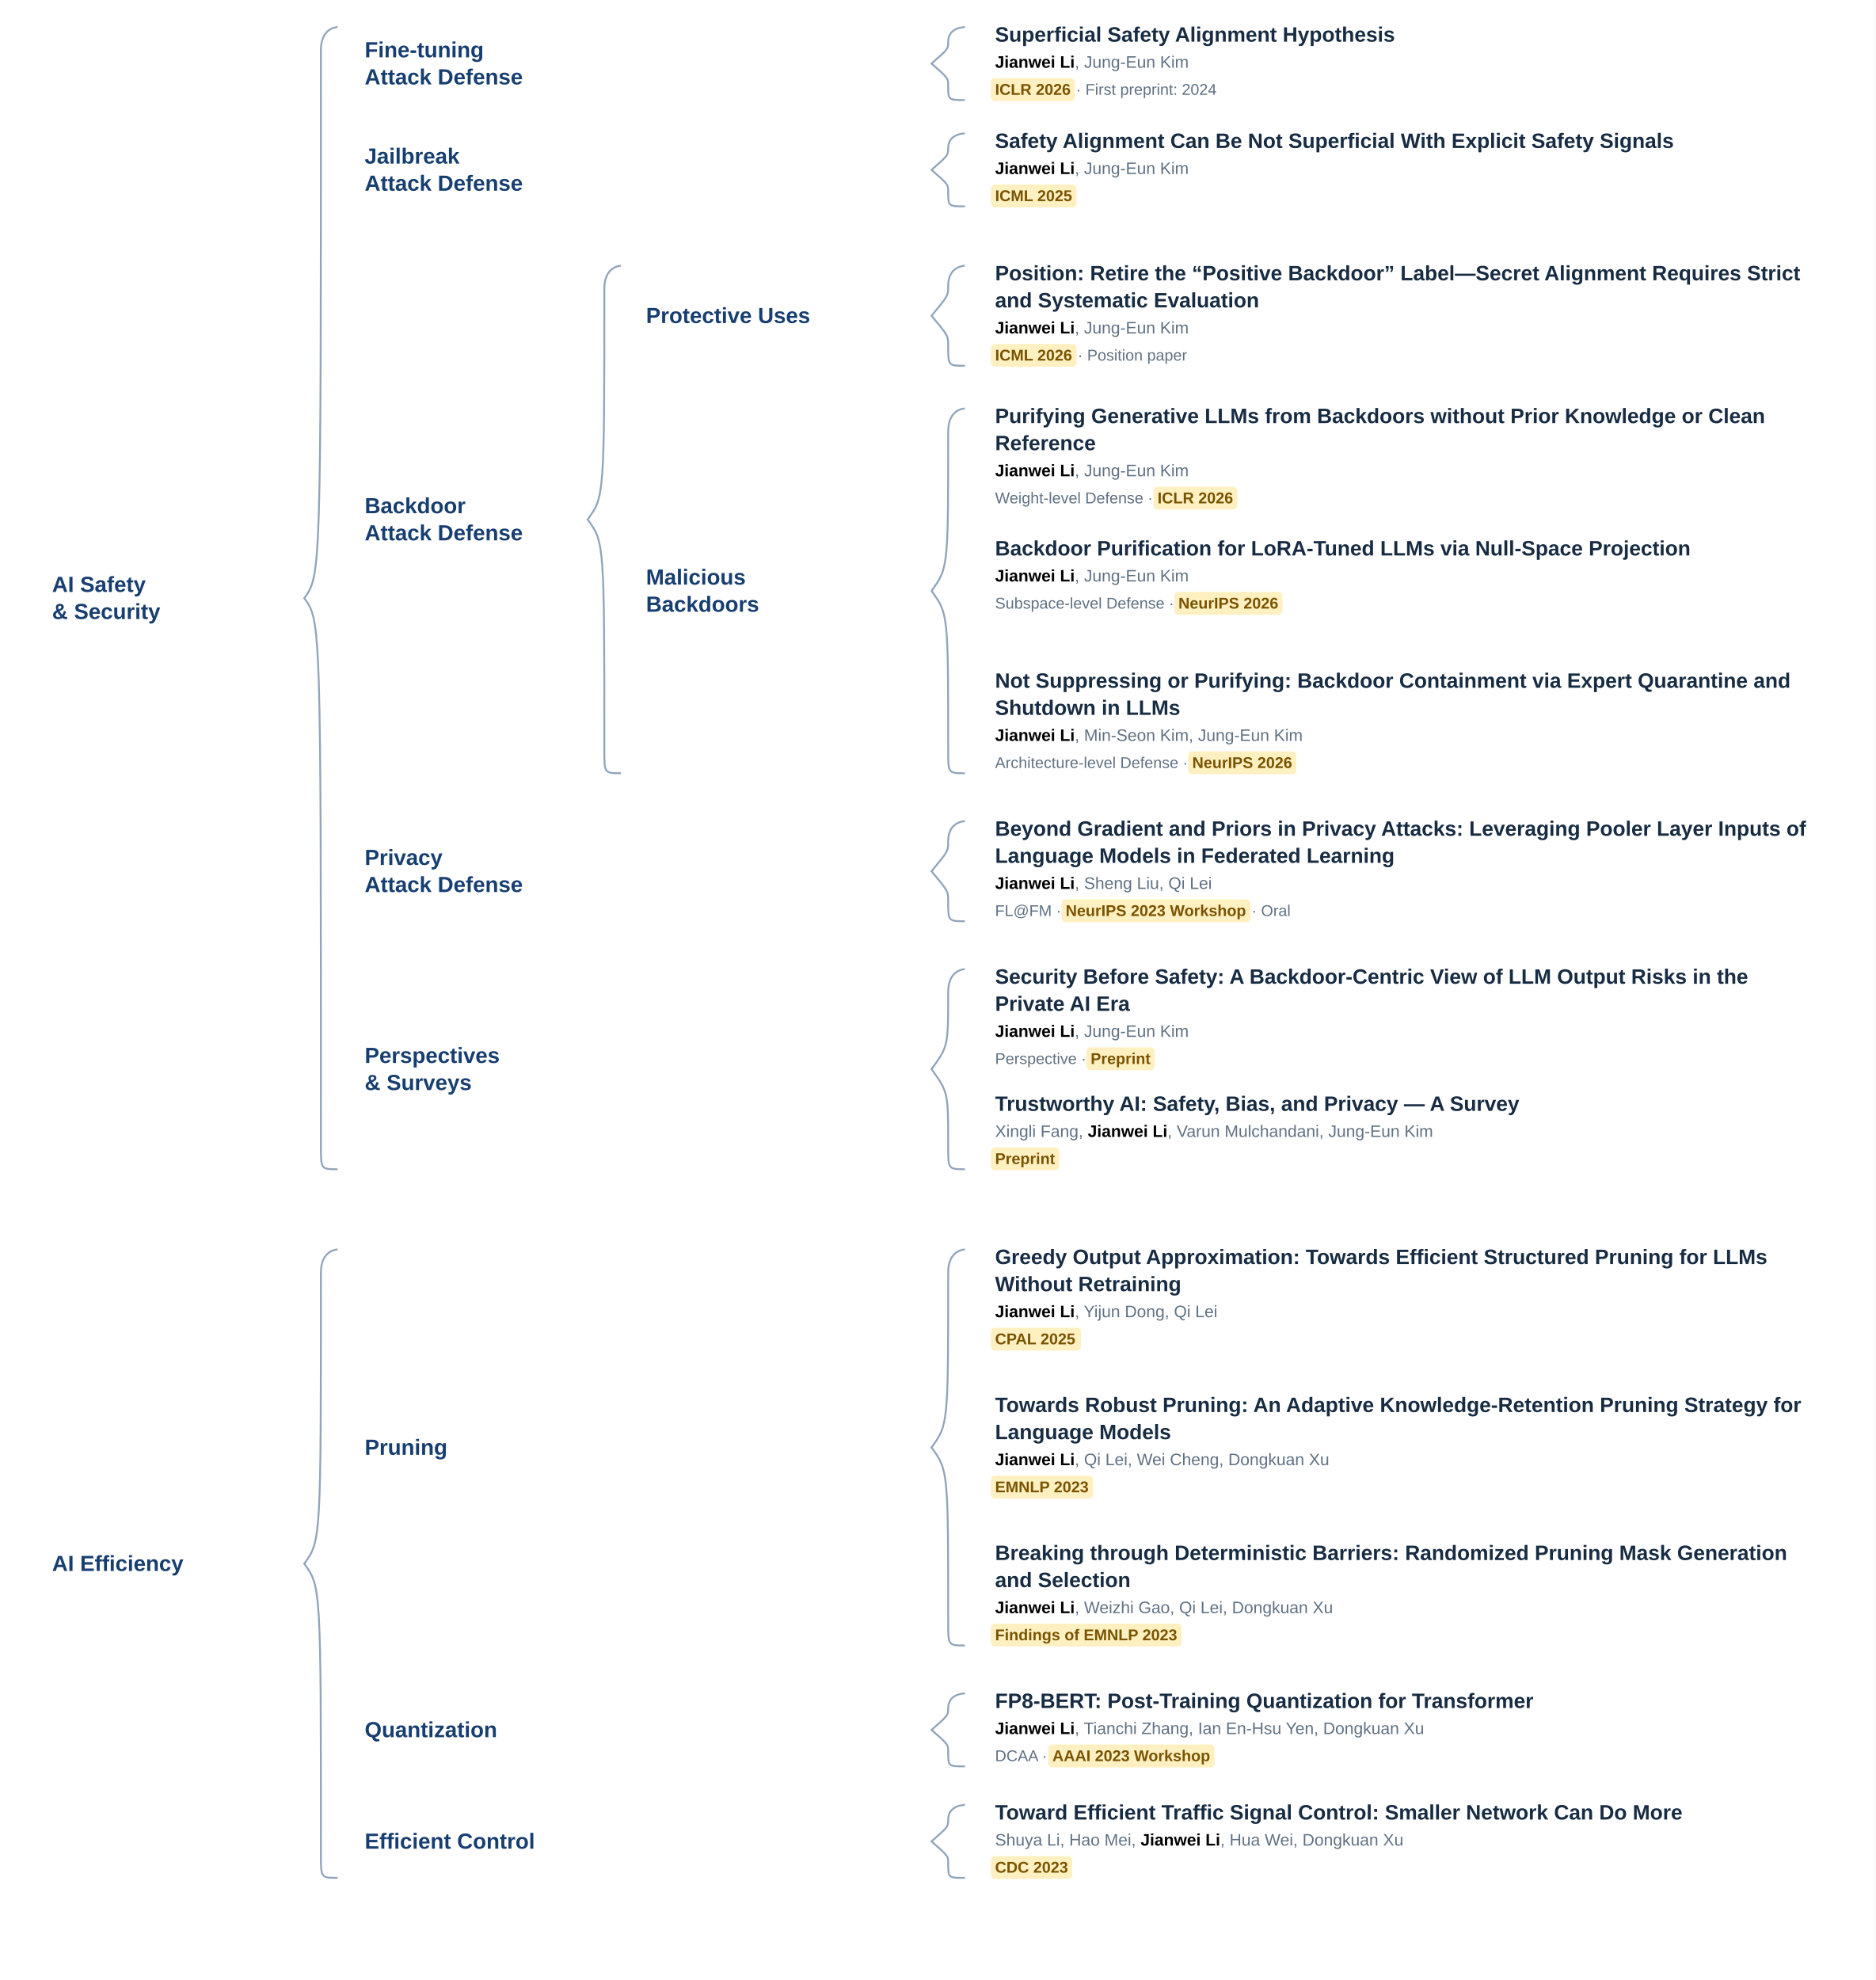
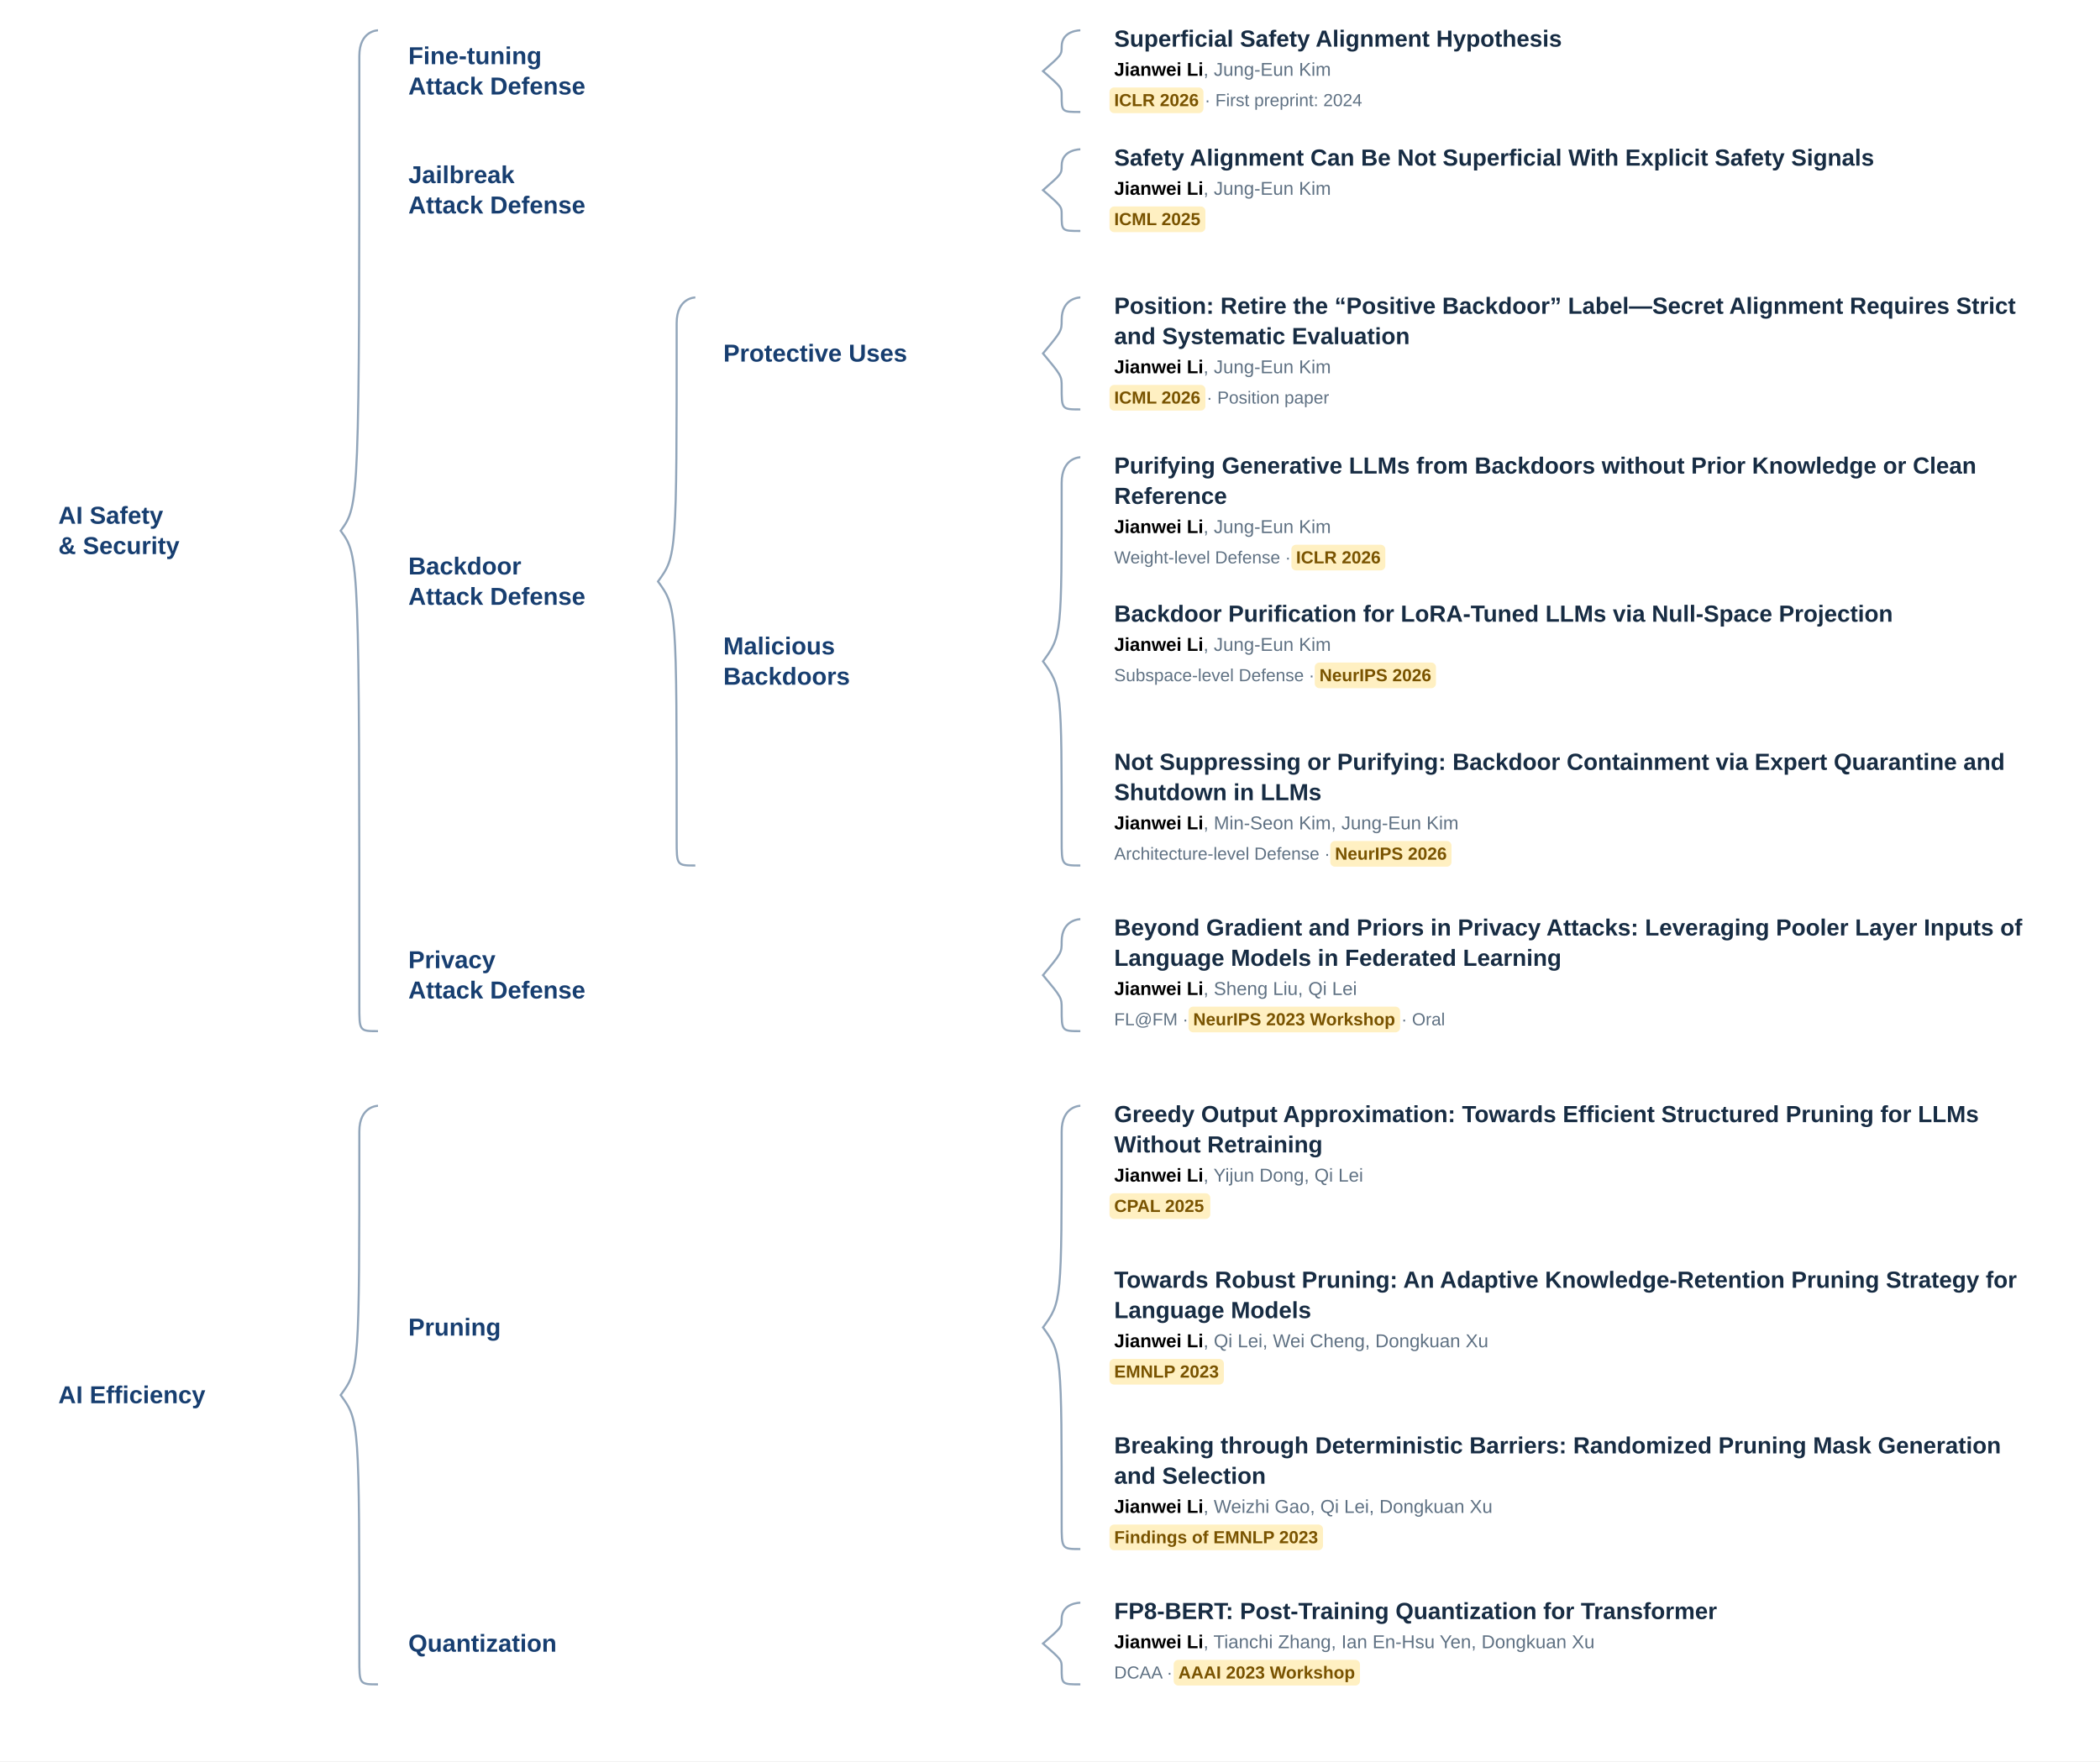
- <svg xmlns="http://www.w3.org/2000/svg" width="1800" height="1900" viewBox="0 0 1800 1900" role="img" aria-labelledby="title desc">
-   <rect x="0" y="0" width="1800" height="1900" rx="0" fill="#FFFFFF" stroke="none" />
+ <svg xmlns="http://www.w3.org/2000/svg" width="1800" height="1510" viewBox="0 0 1800 1510" role="img" aria-labelledby="title desc">
+   <rect x="0" y="0" width="1800" height="1510" rx="0" fill="#FFFFFF" stroke="none" />
  <text x="955" y="40" font-family="Arial, Helvetica, sans-serif" font-size="20" font-weight="700" fill="#172C43">Superficial Safety Alignment Hypothesis</text>
  <text x="955" y="65" font-family="Arial, Helvetica, sans-serif" font-size="16" font-weight="400" fill="#5F7183" />
  <text x="955.0" y="65" font-family="Arial, Helvetica, sans-serif" font-size="16" font-weight="700" fill="#000000">Jianwei Li</text>
  <text x="1031.469" y="65" font-family="Arial, Helvetica, sans-serif" font-size="16" font-weight="400" fill="#5F7183">, Jung-Eun Kim</text>
  <text x="955" y="91" font-family="Arial, Helvetica, sans-serif" font-size="15" font-weight="400" fill="#5F7183" />
  <rect x="951.0" y="75" width="80.532" height="22" rx="4" fill="#FFF0C2" stroke="none" />
  <text x="955.0" y="91" font-family="Arial, Helvetica, sans-serif" font-size="15" font-weight="700" fill="#795300">ICLR 2026</text>
  <text x="1032.532" y="91" font-family="Arial, Helvetica, sans-serif" font-size="15" font-weight="400" fill="#5F7183"> · First preprint: 2024</text>
  <text x="955" y="142" font-family="Arial, Helvetica, sans-serif" font-size="20" font-weight="700" fill="#172C43">Safety Alignment Can Be Not Superficial With Explicit Safety Signals</text>
  <text x="955" y="167" font-family="Arial, Helvetica, sans-serif" font-size="16" font-weight="400" fill="#5F7183" />
  <text x="955.0" y="167" font-family="Arial, Helvetica, sans-serif" font-size="16" font-weight="700" fill="#000000">Jianwei Li</text>
  <text x="1031.469" y="167" font-family="Arial, Helvetica, sans-serif" font-size="16" font-weight="400" fill="#5F7183">, Jung-Eun Kim</text>
  <text x="955" y="193" font-family="Arial, Helvetica, sans-serif" font-size="15" font-weight="400" fill="#5F7183" />
  <rect x="951.0" y="177" width="82.194" height="22" rx="4" fill="#FFF0C2" stroke="none" />
  <text x="955.0" y="193" font-family="Arial, Helvetica, sans-serif" font-size="15" font-weight="700" fill="#795300">ICML 2025</text>
  <text x="1034.194" y="193" font-family="Arial, Helvetica, sans-serif" font-size="15" font-weight="400" fill="#5F7183" />
  <text x="955" y="269" font-family="Arial, Helvetica, sans-serif" font-size="20" font-weight="700" fill="#172C43">Position: Retire the “Positive Backdoor” Label—Secret Alignment Requires Strict</text>
  <text x="955" y="295" font-family="Arial, Helvetica, sans-serif" font-size="20" font-weight="700" fill="#172C43">and Systematic Evaluation</text>
  <text x="955" y="320" font-family="Arial, Helvetica, sans-serif" font-size="16" font-weight="400" fill="#5F7183" />
  <text x="955.0" y="320" font-family="Arial, Helvetica, sans-serif" font-size="16" font-weight="700" fill="#000000">Jianwei Li</text>
  <text x="1031.469" y="320" font-family="Arial, Helvetica, sans-serif" font-size="16" font-weight="400" fill="#5F7183">, Jung-Eun Kim</text>
  <text x="955" y="346" font-family="Arial, Helvetica, sans-serif" font-size="15" font-weight="400" fill="#5F7183" />
  <rect x="951.0" y="330" width="82.194" height="22" rx="4" fill="#FFF0C2" stroke="none" />
  <text x="955.0" y="346" font-family="Arial, Helvetica, sans-serif" font-size="15" font-weight="700" fill="#795300">ICML 2026</text>
  <text x="1034.194" y="346" font-family="Arial, Helvetica, sans-serif" font-size="15" font-weight="400" fill="#5F7183"> · Position paper</text>
  <text x="955" y="406" font-family="Arial, Helvetica, sans-serif" font-size="20" font-weight="700" fill="#172C43">Purifying Generative LLMs from Backdoors without Prior Knowledge or Clean</text>
  <text x="955" y="432" font-family="Arial, Helvetica, sans-serif" font-size="20" font-weight="700" fill="#172C43">Reference</text>
  <text x="955" y="457" font-family="Arial, Helvetica, sans-serif" font-size="16" font-weight="400" fill="#5F7183" />
  <text x="955.0" y="457" font-family="Arial, Helvetica, sans-serif" font-size="16" font-weight="700" fill="#000000">Jianwei Li</text>
  <text x="1031.469" y="457" font-family="Arial, Helvetica, sans-serif" font-size="16" font-weight="400" fill="#5F7183">, Jung-Eun Kim</text>
  <text x="955" y="483" font-family="Arial, Helvetica, sans-serif" font-size="15" font-weight="400" fill="#5F7183">Weight-level Defense · </text>
  <rect x="1106.896" y="467" width="80.532" height="22" rx="4" fill="#FFF0C2" stroke="none" />
  <text x="1110.896" y="483" font-family="Arial, Helvetica, sans-serif" font-size="15" font-weight="700" fill="#795300">ICLR 2026</text>
  <text x="1188.428" y="483" font-family="Arial, Helvetica, sans-serif" font-size="15" font-weight="400" fill="#5F7183" />
  <text x="955" y="533" font-family="Arial, Helvetica, sans-serif" font-size="20" font-weight="700" fill="#172C43">Backdoor Purification for LoRA-Tuned LLMs via Null-Space Projection</text>
  <text x="955" y="558" font-family="Arial, Helvetica, sans-serif" font-size="16" font-weight="400" fill="#5F7183" />
  <text x="955.0" y="558" font-family="Arial, Helvetica, sans-serif" font-size="16" font-weight="700" fill="#000000">Jianwei Li</text>
  <text x="1031.469" y="558" font-family="Arial, Helvetica, sans-serif" font-size="16" font-weight="400" fill="#5F7183">, Jung-Eun Kim</text>
  <text x="955" y="584" font-family="Arial, Helvetica, sans-serif" font-size="15" font-weight="400" fill="#5F7183">Subspace-level Defense · </text>
  <rect x="1126.928" y="568" width="103.889" height="22" rx="4" fill="#FFF0C2" stroke="none" />
  <text x="1130.928" y="584" font-family="Arial, Helvetica, sans-serif" font-size="15" font-weight="700" fill="#795300">NeurIPS 2026</text>
  <text x="1231.816" y="584" font-family="Arial, Helvetica, sans-serif" font-size="15" font-weight="400" fill="#5F7183" />
  <text x="955" y="660" font-family="Arial, Helvetica, sans-serif" font-size="20" font-weight="700" fill="#172C43">Not Suppressing or Purifying: Backdoor Containment via Expert Quarantine and</text>
  <text x="955" y="686" font-family="Arial, Helvetica, sans-serif" font-size="20" font-weight="700" fill="#172C43">Shutdown in LLMs</text>
  <text x="955" y="711" font-family="Arial, Helvetica, sans-serif" font-size="16" font-weight="400" fill="#5F7183" />
  <text x="955.0" y="711" font-family="Arial, Helvetica, sans-serif" font-size="16" font-weight="700" fill="#000000">Jianwei Li</text>
  <text x="1031.469" y="711" font-family="Arial, Helvetica, sans-serif" font-size="16" font-weight="400" fill="#5F7183">, Min-Seon Kim, Jung-Eun Kim</text>
  <text x="955" y="737" font-family="Arial, Helvetica, sans-serif" font-size="15" font-weight="400" fill="#5F7183">Architecture-level Defense · </text>
  <rect x="1140.243" y="721" width="103.889" height="22" rx="4" fill="#FFF0C2" stroke="none" />
  <text x="1144.243" y="737" font-family="Arial, Helvetica, sans-serif" font-size="15" font-weight="700" fill="#795300">NeurIPS 2026</text>
  <text x="1245.132" y="737" font-family="Arial, Helvetica, sans-serif" font-size="15" font-weight="400" fill="#5F7183" />
  <text x="955" y="802" font-family="Arial, Helvetica, sans-serif" font-size="20" font-weight="700" fill="#172C43">Beyond Gradient and Priors in Privacy Attacks: Leveraging Pooler Layer Inputs of</text>
  <text x="955" y="828" font-family="Arial, Helvetica, sans-serif" font-size="20" font-weight="700" fill="#172C43">Language Models in Federated Learning</text>
  <text x="955" y="853" font-family="Arial, Helvetica, sans-serif" font-size="16" font-weight="400" fill="#5F7183" />
  <text x="955.0" y="853" font-family="Arial, Helvetica, sans-serif" font-size="16" font-weight="700" fill="#000000">Jianwei Li</text>
  <text x="1031.469" y="853" font-family="Arial, Helvetica, sans-serif" font-size="16" font-weight="400" fill="#5F7183">, Sheng Liu, Qi Lei</text>
  <text x="955" y="879" font-family="Arial, Helvetica, sans-serif" font-size="15" font-weight="400" fill="#5F7183">FL@FM · </text>
  <rect x="1018.72" y="863" width="181.386" height="22" rx="4" fill="#FFF0C2" stroke="none" />
  <text x="1022.72" y="879" font-family="Arial, Helvetica, sans-serif" font-size="15" font-weight="700" fill="#795300">NeurIPS 2023 Workshop</text>
  <text x="1201.106" y="879" font-family="Arial, Helvetica, sans-serif" font-size="15" font-weight="400" fill="#5F7183"> · Oral</text>
-   <text x="955" y="944" font-family="Arial, Helvetica, sans-serif" font-size="20" font-weight="700" fill="#172C43">Security Before Safety: A Backdoor-Centric View of LLM Output Risks in the</text>
-   <text x="955" y="970" font-family="Arial, Helvetica, sans-serif" font-size="20" font-weight="700" fill="#172C43">Private AI Era</text>
-   <text x="955" y="995" font-family="Arial, Helvetica, sans-serif" font-size="16" font-weight="400" fill="#5F7183" />
-   <text x="955.0" y="995" font-family="Arial, Helvetica, sans-serif" font-size="16" font-weight="700" fill="#000000">Jianwei Li</text>
-   <text x="1031.469" y="995" font-family="Arial, Helvetica, sans-serif" font-size="16" font-weight="400" fill="#5F7183">, Jung-Eun Kim</text>
-   <text x="955" y="1021" font-family="Arial, Helvetica, sans-serif" font-size="15" font-weight="400" fill="#5F7183">Perspective · </text>
-   <rect x="1042.699" y="1005" width="65.51" height="22" rx="4" fill="#FFF0C2" stroke="none" />
-   <text x="1046.699" y="1021" font-family="Arial, Helvetica, sans-serif" font-size="15" font-weight="700" fill="#795300">Preprint</text>
-   <text x="1109.209" y="1021" font-family="Arial, Helvetica, sans-serif" font-size="15" font-weight="400" fill="#5F7183" />
-   <text x="955" y="1066" font-family="Arial, Helvetica, sans-serif" font-size="20" font-weight="700" fill="#172C43">Trustworthy AI: Safety, Bias, and Privacy — A Survey</text>
-   <text x="955" y="1091" font-family="Arial, Helvetica, sans-serif" font-size="16" font-weight="400" fill="#5F7183">Xingli Fang, </text>
-   <text x="1043.938" y="1091" font-family="Arial, Helvetica, sans-serif" font-size="16" font-weight="700" fill="#000000">Jianwei Li</text>
-   <text x="1120.406" y="1091" font-family="Arial, Helvetica, sans-serif" font-size="16" font-weight="400" fill="#5F7183">, Varun Mulchandani, Jung-Eun Kim</text>
-   <text x="955" y="1117" font-family="Arial, Helvetica, sans-serif" font-size="15" font-weight="400" fill="#5F7183" />
-   <rect x="951.0" y="1101" width="65.51" height="22" rx="4" fill="#FFF0C2" stroke="none" />
-   <text x="955.0" y="1117" font-family="Arial, Helvetica, sans-serif" font-size="15" font-weight="700" fill="#795300">Preprint</text>
-   <text x="1017.51" y="1117" font-family="Arial, Helvetica, sans-serif" font-size="15" font-weight="400" fill="#5F7183" />
-   <text x="955" y="1213" font-family="Arial, Helvetica, sans-serif" font-size="20" font-weight="700" fill="#172C43">Greedy Output Approximation: Towards Efficient Structured Pruning for LLMs</text>
-   <text x="955" y="1239" font-family="Arial, Helvetica, sans-serif" font-size="20" font-weight="700" fill="#172C43">Without Retraining</text>
-   <text x="955" y="1264" font-family="Arial, Helvetica, sans-serif" font-size="16" font-weight="400" fill="#5F7183" />
-   <text x="955.0" y="1264" font-family="Arial, Helvetica, sans-serif" font-size="16" font-weight="700" fill="#000000">Jianwei Li</text>
-   <text x="1031.469" y="1264" font-family="Arial, Helvetica, sans-serif" font-size="16" font-weight="400" fill="#5F7183">, Yijun Dong, Qi Lei</text>
-   <text x="955" y="1290" font-family="Arial, Helvetica, sans-serif" font-size="15" font-weight="400" fill="#5F7183" />
-   <rect x="951.0" y="1274" width="86.369" height="22" rx="4" fill="#FFF0C2" stroke="none" />
-   <text x="955.0" y="1290" font-family="Arial, Helvetica, sans-serif" font-size="15" font-weight="700" fill="#795300">CPAL 2025</text>
-   <text x="1038.369" y="1290" font-family="Arial, Helvetica, sans-serif" font-size="15" font-weight="400" fill="#5F7183" />
-   <text x="955" y="1355" font-family="Arial, Helvetica, sans-serif" font-size="20" font-weight="700" fill="#172C43">Towards Robust Pruning: An Adaptive Knowledge-Retention Pruning Strategy for</text>
-   <text x="955" y="1381" font-family="Arial, Helvetica, sans-serif" font-size="20" font-weight="700" fill="#172C43">Language Models</text>
-   <text x="955" y="1406" font-family="Arial, Helvetica, sans-serif" font-size="16" font-weight="400" fill="#5F7183" />
-   <text x="955.0" y="1406" font-family="Arial, Helvetica, sans-serif" font-size="16" font-weight="700" fill="#000000">Jianwei Li</text>
-   <text x="1031.469" y="1406" font-family="Arial, Helvetica, sans-serif" font-size="16" font-weight="400" fill="#5F7183">, Qi Lei, Wei Cheng, Dongkuan Xu</text>
-   <text x="955" y="1432" font-family="Arial, Helvetica, sans-serif" font-size="15" font-weight="400" fill="#5F7183" />
-   <rect x="951.0" y="1416" width="98.037" height="22" rx="4" fill="#FFF0C2" stroke="none" />
-   <text x="955.0" y="1432" font-family="Arial, Helvetica, sans-serif" font-size="15" font-weight="700" fill="#795300">EMNLP 2023</text>
-   <text x="1050.037" y="1432" font-family="Arial, Helvetica, sans-serif" font-size="15" font-weight="400" fill="#5F7183" />
-   <text x="955" y="1497" font-family="Arial, Helvetica, sans-serif" font-size="20" font-weight="700" fill="#172C43">Breaking through Deterministic Barriers: Randomized Pruning Mask Generation</text>
-   <text x="955" y="1523" font-family="Arial, Helvetica, sans-serif" font-size="20" font-weight="700" fill="#172C43">and Selection</text>
-   <text x="955" y="1548" font-family="Arial, Helvetica, sans-serif" font-size="16" font-weight="400" fill="#5F7183" />
-   <text x="955.0" y="1548" font-family="Arial, Helvetica, sans-serif" font-size="16" font-weight="700" fill="#000000">Jianwei Li</text>
-   <text x="1031.469" y="1548" font-family="Arial, Helvetica, sans-serif" font-size="16" font-weight="400" fill="#5F7183">, Weizhi Gao, Qi Lei, Dongkuan Xu</text>
-   <text x="955" y="1574" font-family="Arial, Helvetica, sans-serif" font-size="15" font-weight="400" fill="#5F7183" />
-   <rect x="951.0" y="1558" width="183.02" height="22" rx="4" fill="#FFF0C2" stroke="none" />
-   <text x="955.0" y="1574" font-family="Arial, Helvetica, sans-serif" font-size="15" font-weight="700" fill="#795300">Findings of EMNLP 2023</text>
-   <text x="1135.02" y="1574" font-family="Arial, Helvetica, sans-serif" font-size="15" font-weight="400" fill="#5F7183" />
-   <text x="955" y="1639" font-family="Arial, Helvetica, sans-serif" font-size="20" font-weight="700" fill="#172C43">FP8-BERT: Post-Training Quantization for Transformer</text>
-   <text x="955" y="1664" font-family="Arial, Helvetica, sans-serif" font-size="16" font-weight="400" fill="#5F7183" />
-   <text x="955.0" y="1664" font-family="Arial, Helvetica, sans-serif" font-size="16" font-weight="700" fill="#000000">Jianwei Li</text>
-   <text x="1031.469" y="1664" font-family="Arial, Helvetica, sans-serif" font-size="16" font-weight="400" fill="#5F7183">, Tianchi Zhang, Ian En-Hsu Yen, Dongkuan Xu</text>
-   <text x="955" y="1690" font-family="Arial, Helvetica, sans-serif" font-size="15" font-weight="400" fill="#5F7183">DCAA · </text>
-   <rect x="1006.005" y="1674" width="159.699" height="22" rx="4" fill="#FFF0C2" stroke="none" />
-   <text x="1010.005" y="1690" font-family="Arial, Helvetica, sans-serif" font-size="15" font-weight="700" fill="#795300">AAAI 2023 Workshop</text>
-   <text x="1166.704" y="1690" font-family="Arial, Helvetica, sans-serif" font-size="15" font-weight="400" fill="#5F7183" />
-   <text x="955" y="1746" font-family="Arial, Helvetica, sans-serif" font-size="20" font-weight="700" fill="#172C43">Toward Efficient Traffic Signal Control: Smaller Network Can Do More</text>
-   <text x="955" y="1771" font-family="Arial, Helvetica, sans-serif" font-size="16" font-weight="400" fill="#5F7183">Shuya Li, Hao Mei, </text>
-   <text x="1094.625" y="1771" font-family="Arial, Helvetica, sans-serif" font-size="16" font-weight="700" fill="#000000">Jianwei Li</text>
-   <text x="1171.094" y="1771" font-family="Arial, Helvetica, sans-serif" font-size="16" font-weight="400" fill="#5F7183">, Hua Wei, Dongkuan Xu</text>
-   <text x="955" y="1797" font-family="Arial, Helvetica, sans-serif" font-size="15" font-weight="400" fill="#5F7183" />
-   <rect x="951.0" y="1781" width="78.034" height="22" rx="4" fill="#FFF0C2" stroke="none" />
-   <text x="955.0" y="1797" font-family="Arial, Helvetica, sans-serif" font-size="15" font-weight="700" fill="#795300">CDC 2023</text>
-   <text x="1030.034" y="1797" font-family="Arial, Helvetica, sans-serif" font-size="15" font-weight="400" fill="#5F7183" />
+   <text x="955" y="962" font-family="Arial, Helvetica, sans-serif" font-size="20" font-weight="700" fill="#172C43">Greedy Output Approximation: Towards Efficient Structured Pruning for LLMs</text>
+   <text x="955" y="988" font-family="Arial, Helvetica, sans-serif" font-size="20" font-weight="700" fill="#172C43">Without Retraining</text>
+   <text x="955" y="1013" font-family="Arial, Helvetica, sans-serif" font-size="16" font-weight="400" fill="#5F7183" />
+   <text x="955.0" y="1013" font-family="Arial, Helvetica, sans-serif" font-size="16" font-weight="700" fill="#000000">Jianwei Li</text>
+   <text x="1031.469" y="1013" font-family="Arial, Helvetica, sans-serif" font-size="16" font-weight="400" fill="#5F7183">, Yijun Dong, Qi Lei</text>
+   <text x="955" y="1039" font-family="Arial, Helvetica, sans-serif" font-size="15" font-weight="400" fill="#5F7183" />
+   <rect x="951.0" y="1023" width="86.369" height="22" rx="4" fill="#FFF0C2" stroke="none" />
+   <text x="955.0" y="1039" font-family="Arial, Helvetica, sans-serif" font-size="15" font-weight="700" fill="#795300">CPAL 2025</text>
+   <text x="1038.369" y="1039" font-family="Arial, Helvetica, sans-serif" font-size="15" font-weight="400" fill="#5F7183" />
+   <text x="955" y="1104" font-family="Arial, Helvetica, sans-serif" font-size="20" font-weight="700" fill="#172C43">Towards Robust Pruning: An Adaptive Knowledge-Retention Pruning Strategy for</text>
+   <text x="955" y="1130" font-family="Arial, Helvetica, sans-serif" font-size="20" font-weight="700" fill="#172C43">Language Models</text>
+   <text x="955" y="1155" font-family="Arial, Helvetica, sans-serif" font-size="16" font-weight="400" fill="#5F7183" />
+   <text x="955.0" y="1155" font-family="Arial, Helvetica, sans-serif" font-size="16" font-weight="700" fill="#000000">Jianwei Li</text>
+   <text x="1031.469" y="1155" font-family="Arial, Helvetica, sans-serif" font-size="16" font-weight="400" fill="#5F7183">, Qi Lei, Wei Cheng, Dongkuan Xu</text>
+   <text x="955" y="1181" font-family="Arial, Helvetica, sans-serif" font-size="15" font-weight="400" fill="#5F7183" />
+   <rect x="951.0" y="1165" width="98.037" height="22" rx="4" fill="#FFF0C2" stroke="none" />
+   <text x="955.0" y="1181" font-family="Arial, Helvetica, sans-serif" font-size="15" font-weight="700" fill="#795300">EMNLP 2023</text>
+   <text x="1050.037" y="1181" font-family="Arial, Helvetica, sans-serif" font-size="15" font-weight="400" fill="#5F7183" />
+   <text x="955" y="1246" font-family="Arial, Helvetica, sans-serif" font-size="20" font-weight="700" fill="#172C43">Breaking through Deterministic Barriers: Randomized Pruning Mask Generation</text>
+   <text x="955" y="1272" font-family="Arial, Helvetica, sans-serif" font-size="20" font-weight="700" fill="#172C43">and Selection</text>
+   <text x="955" y="1297" font-family="Arial, Helvetica, sans-serif" font-size="16" font-weight="400" fill="#5F7183" />
+   <text x="955.0" y="1297" font-family="Arial, Helvetica, sans-serif" font-size="16" font-weight="700" fill="#000000">Jianwei Li</text>
+   <text x="1031.469" y="1297" font-family="Arial, Helvetica, sans-serif" font-size="16" font-weight="400" fill="#5F7183">, Weizhi Gao, Qi Lei, Dongkuan Xu</text>
+   <text x="955" y="1323" font-family="Arial, Helvetica, sans-serif" font-size="15" font-weight="400" fill="#5F7183" />
+   <rect x="951.0" y="1307" width="183.02" height="22" rx="4" fill="#FFF0C2" stroke="none" />
+   <text x="955.0" y="1323" font-family="Arial, Helvetica, sans-serif" font-size="15" font-weight="700" fill="#795300">Findings of EMNLP 2023</text>
+   <text x="1135.02" y="1323" font-family="Arial, Helvetica, sans-serif" font-size="15" font-weight="400" fill="#5F7183" />
+   <text x="955" y="1388" font-family="Arial, Helvetica, sans-serif" font-size="20" font-weight="700" fill="#172C43">FP8-BERT: Post-Training Quantization for Transformer</text>
+   <text x="955" y="1413" font-family="Arial, Helvetica, sans-serif" font-size="16" font-weight="400" fill="#5F7183" />
+   <text x="955.0" y="1413" font-family="Arial, Helvetica, sans-serif" font-size="16" font-weight="700" fill="#000000">Jianwei Li</text>
+   <text x="1031.469" y="1413" font-family="Arial, Helvetica, sans-serif" font-size="16" font-weight="400" fill="#5F7183">, Tianchi Zhang, Ian En-Hsu Yen, Dongkuan Xu</text>
+   <text x="955" y="1439" font-family="Arial, Helvetica, sans-serif" font-size="15" font-weight="400" fill="#5F7183">DCAA · </text>
+   <rect x="1006.005" y="1423" width="159.699" height="22" rx="4" fill="#FFF0C2" stroke="none" />
+   <text x="1010.005" y="1439" font-family="Arial, Helvetica, sans-serif" font-size="15" font-weight="700" fill="#795300">AAAI 2023 Workshop</text>
+   <text x="1166.704" y="1439" font-family="Arial, Helvetica, sans-serif" font-size="15" font-weight="400" fill="#5F7183" />
  <text x="350" y="55.0" font-family="Arial, Helvetica, sans-serif" font-size="21" font-weight="700" fill="#173E70">Fine-tuning</text>
  <text x="350" y="81.0" font-family="Arial, Helvetica, sans-serif" font-size="21" font-weight="700" fill="#173E70">Attack Defense</text>
  <path d="M926 26 C926 26 910 26 910 40.0 C910 47.0 910 47.0 894 61.0 C910 75.0 910 75.0 910 82.0 C910 96 910 96 926 96" fill="none" stroke="#91A5BA" stroke-width="1.8" />
  <text x="350" y="157.0" font-family="Arial, Helvetica, sans-serif" font-size="21" font-weight="700" fill="#173E70">Jailbreak</text>
  <text x="350" y="183.0" font-family="Arial, Helvetica, sans-serif" font-size="21" font-weight="700" fill="#173E70">Attack Defense</text>
  <path d="M926 128 C926 128 910 128 910 142.0 C910 149.0 910 149.0 894 163.0 C910 177.0 910 177.0 910 184.0 C910 198 910 198 926 198" fill="none" stroke="#91A5BA" stroke-width="1.8" />
  <text x="620" y="310.0" font-family="Arial, Helvetica, sans-serif" font-size="21" font-weight="700" fill="#173E70">Protective Uses</text>
  <path d="M926 255 C926 255 910 255 910 274.2 C910 283.8 910 283.8 894 303.0 C910 322.2 910 322.2 910 331.8 C910 351 910 351 926 351" fill="none" stroke="#91A5BA" stroke-width="1.8" />
  <text x="620" y="561.0" font-family="Arial, Helvetica, sans-serif" font-size="21" font-weight="700" fill="#173E70">Malicious</text>
  <text x="620" y="587.0" font-family="Arial, Helvetica, sans-serif" font-size="21" font-weight="700" fill="#173E70">Backdoors</text>
  <path d="M926 392 C926 392 910 392 910 414 C910 545.0 910 545.0 894 567.0 C910 589.0 910 589.0 910 720 C910 742 910 742 926 742" fill="none" stroke="#91A5BA" stroke-width="1.8" />
  <text x="350" y="492.5" font-family="Arial, Helvetica, sans-serif" font-size="21" font-weight="700" fill="#173E70">Backdoor</text>
  <text x="350" y="518.5" font-family="Arial, Helvetica, sans-serif" font-size="21" font-weight="700" fill="#173E70">Attack Defense</text>
  <path d="M596 255 C596 255 580 255 580 277 C580 476.5 580 476.5 564 498.5 C580 520.5 580 520.5 580 720 C580 742 580 742 596 742" fill="none" stroke="#91A5BA" stroke-width="1.8" />
  <text x="350" y="830.0" font-family="Arial, Helvetica, sans-serif" font-size="21" font-weight="700" fill="#173E70">Privacy</text>
  <text x="350" y="856.0" font-family="Arial, Helvetica, sans-serif" font-size="21" font-weight="700" fill="#173E70">Attack Defense</text>
  <path d="M926 788 C926 788 910 788 910 807.2 C910 816.8 910 816.8 894 836.0 C910 855.2 910 855.2 910 864.8 C910 884 910 884 926 884" fill="none" stroke="#91A5BA" stroke-width="1.8" />
-   <text x="350" y="1020.0" font-family="Arial, Helvetica, sans-serif" font-size="21" font-weight="700" fill="#173E70">Perspectives</text>
-   <text x="350" y="1046.0" font-family="Arial, Helvetica, sans-serif" font-size="21" font-weight="700" fill="#173E70">&amp; Surveys</text>
-   <path d="M926 930 C926 930 910 930 910 952 C910 1004.0 910 1004.0 894 1026.0 C910 1048.0 910 1048.0 910 1100 C910 1122 910 1122 926 1122" fill="none" stroke="#91A5BA" stroke-width="1.8" />
-   <text x="50" y="568.0" font-family="Arial, Helvetica, sans-serif" font-size="21" font-weight="700" fill="#173E70">AI Safety</text>
-   <text x="50" y="594.0" font-family="Arial, Helvetica, sans-serif" font-size="21" font-weight="700" fill="#173E70">&amp; Security</text>
-   <path d="M324 26 C324 26 308 26 308 48 C308 552.0 308 552.0 292 574.0 C308 596.0 308 596.0 308 1100 C308 1122 308 1122 324 1122" fill="none" stroke="#91A5BA" stroke-width="1.8" />
-   <text x="350" y="1396.0" font-family="Arial, Helvetica, sans-serif" font-size="21" font-weight="700" fill="#173E70">Pruning</text>
-   <path d="M926 1199 C926 1199 910 1199 910 1221 C910 1367.0 910 1367.0 894 1389.0 C910 1411.0 910 1411.0 910 1557 C910 1579 910 1579 926 1579" fill="none" stroke="#91A5BA" stroke-width="1.8" />
-   <text x="350" y="1667.0" font-family="Arial, Helvetica, sans-serif" font-size="21" font-weight="700" fill="#173E70">Quantization</text>
-   <path d="M926 1625 C926 1625 910 1625 910 1639.0 C910 1646.0 910 1646.0 894 1660.0 C910 1674.0 910 1674.0 910 1681.0 C910 1695 910 1695 926 1695" fill="none" stroke="#91A5BA" stroke-width="1.8" />
-   <text x="350" y="1774.0" font-family="Arial, Helvetica, sans-serif" font-size="21" font-weight="700" fill="#173E70">Efficient Control</text>
-   <path d="M926 1732 C926 1732 910 1732 910 1746.0 C910 1753.0 910 1753.0 894 1767.0 C910 1781.0 910 1781.0 910 1788.0 C910 1802 910 1802 926 1802" fill="none" stroke="#91A5BA" stroke-width="1.8" />
-   <text x="50" y="1507.5" font-family="Arial, Helvetica, sans-serif" font-size="21" font-weight="700" fill="#173E70">AI Efficiency</text>
-   <path d="M324 1199 C324 1199 308 1199 308 1221 C308 1478.5 308 1478.5 292 1500.5 C308 1522.5 308 1522.5 308 1780 C308 1802 308 1802 324 1802" fill="none" stroke="#91A5BA" stroke-width="1.8" />
+   <text x="50" y="449.0" font-family="Arial, Helvetica, sans-serif" font-size="21" font-weight="700" fill="#173E70">AI Safety</text>
+   <text x="50" y="475.0" font-family="Arial, Helvetica, sans-serif" font-size="21" font-weight="700" fill="#173E70">&amp; Security</text>
+   <path d="M324 26 C324 26 308 26 308 48 C308 433.0 308 433.0 292 455.0 C308 477.0 308 477.0 308 862 C308 884 308 884 324 884" fill="none" stroke="#91A5BA" stroke-width="1.8" />
+   <text x="350" y="1145.0" font-family="Arial, Helvetica, sans-serif" font-size="21" font-weight="700" fill="#173E70">Pruning</text>
+   <path d="M926 948 C926 948 910 948 910 970 C910 1116.0 910 1116.0 894 1138.0 C910 1160.0 910 1160.0 910 1306 C910 1328 910 1328 926 1328" fill="none" stroke="#91A5BA" stroke-width="1.8" />
+   <text x="350" y="1416.0" font-family="Arial, Helvetica, sans-serif" font-size="21" font-weight="700" fill="#173E70">Quantization</text>
+   <path d="M926 1374 C926 1374 910 1374 910 1388.0 C910 1395.0 910 1395.0 894 1409.0 C910 1423.0 910 1423.0 910 1430.0 C910 1444 910 1444 926 1444" fill="none" stroke="#91A5BA" stroke-width="1.8" />
+   <text x="50" y="1203.0" font-family="Arial, Helvetica, sans-serif" font-size="21" font-weight="700" fill="#173E70">AI Efficiency</text>
+   <path d="M324 948 C324 948 308 948 308 970 C308 1174.0 308 1174.0 292 1196.0 C308 1218.0 308 1218.0 308 1422 C308 1444 308 1444 324 1444" fill="none" stroke="#91A5BA" stroke-width="1.8" />
</svg>
